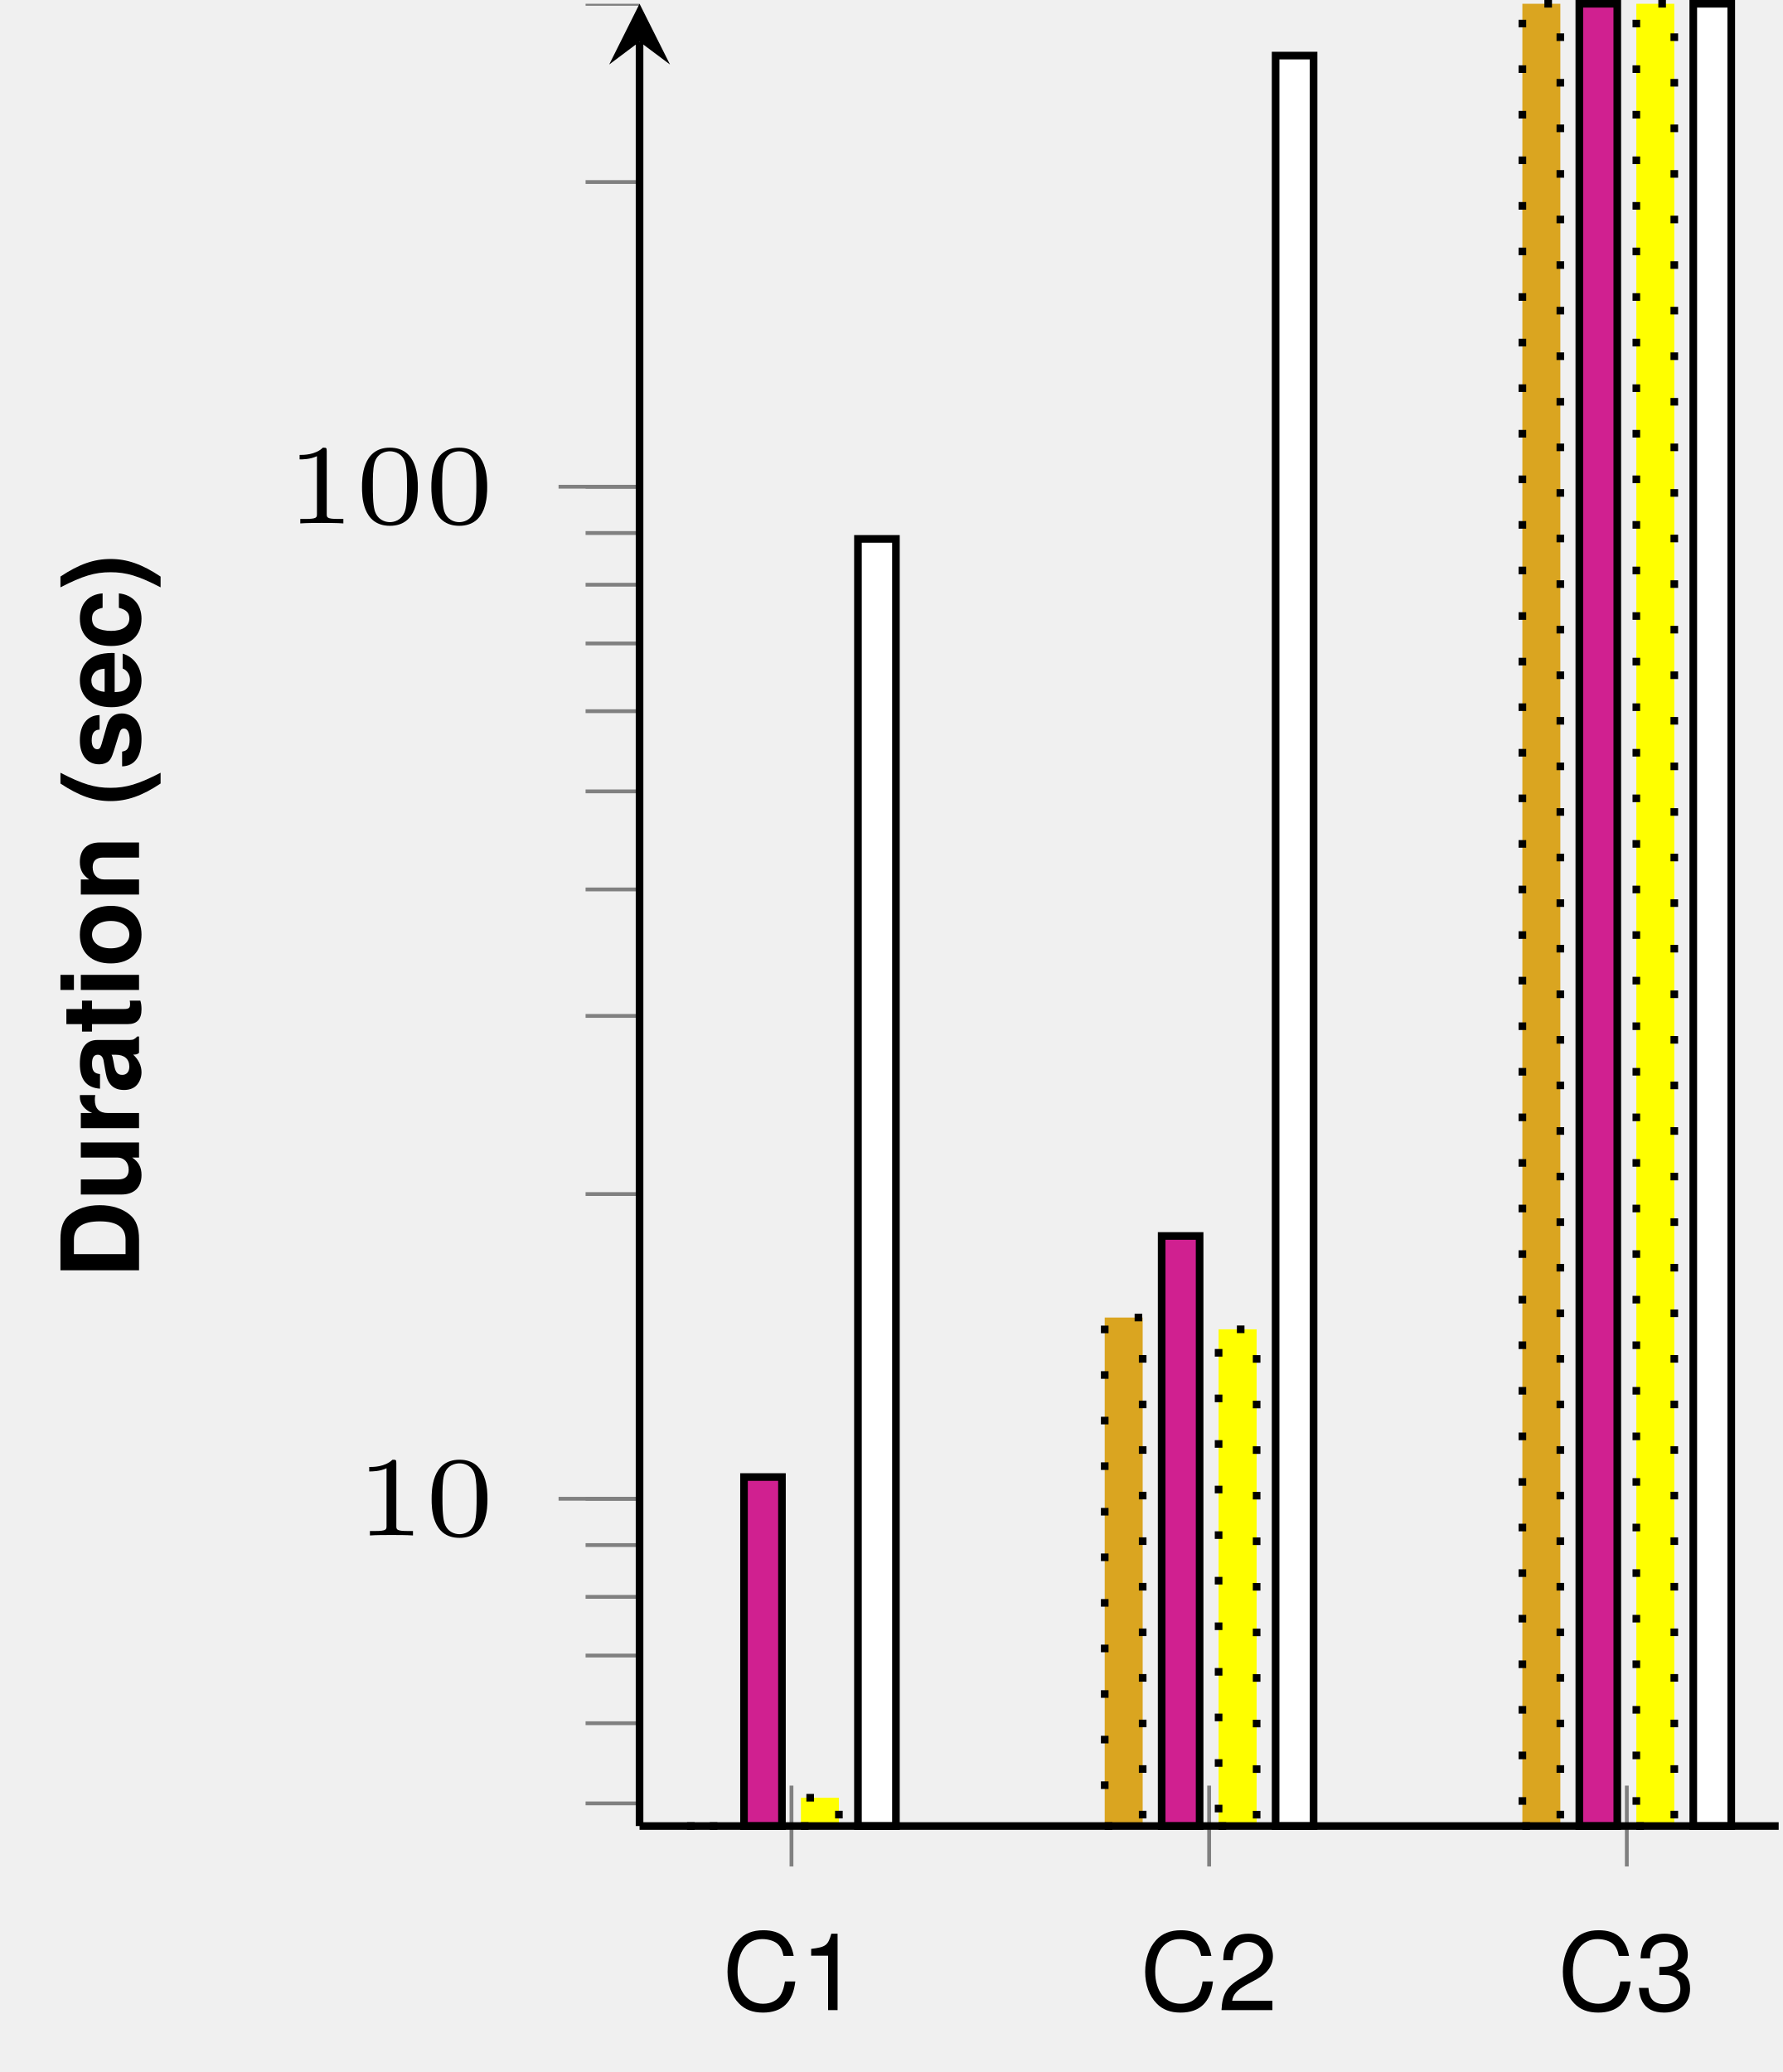
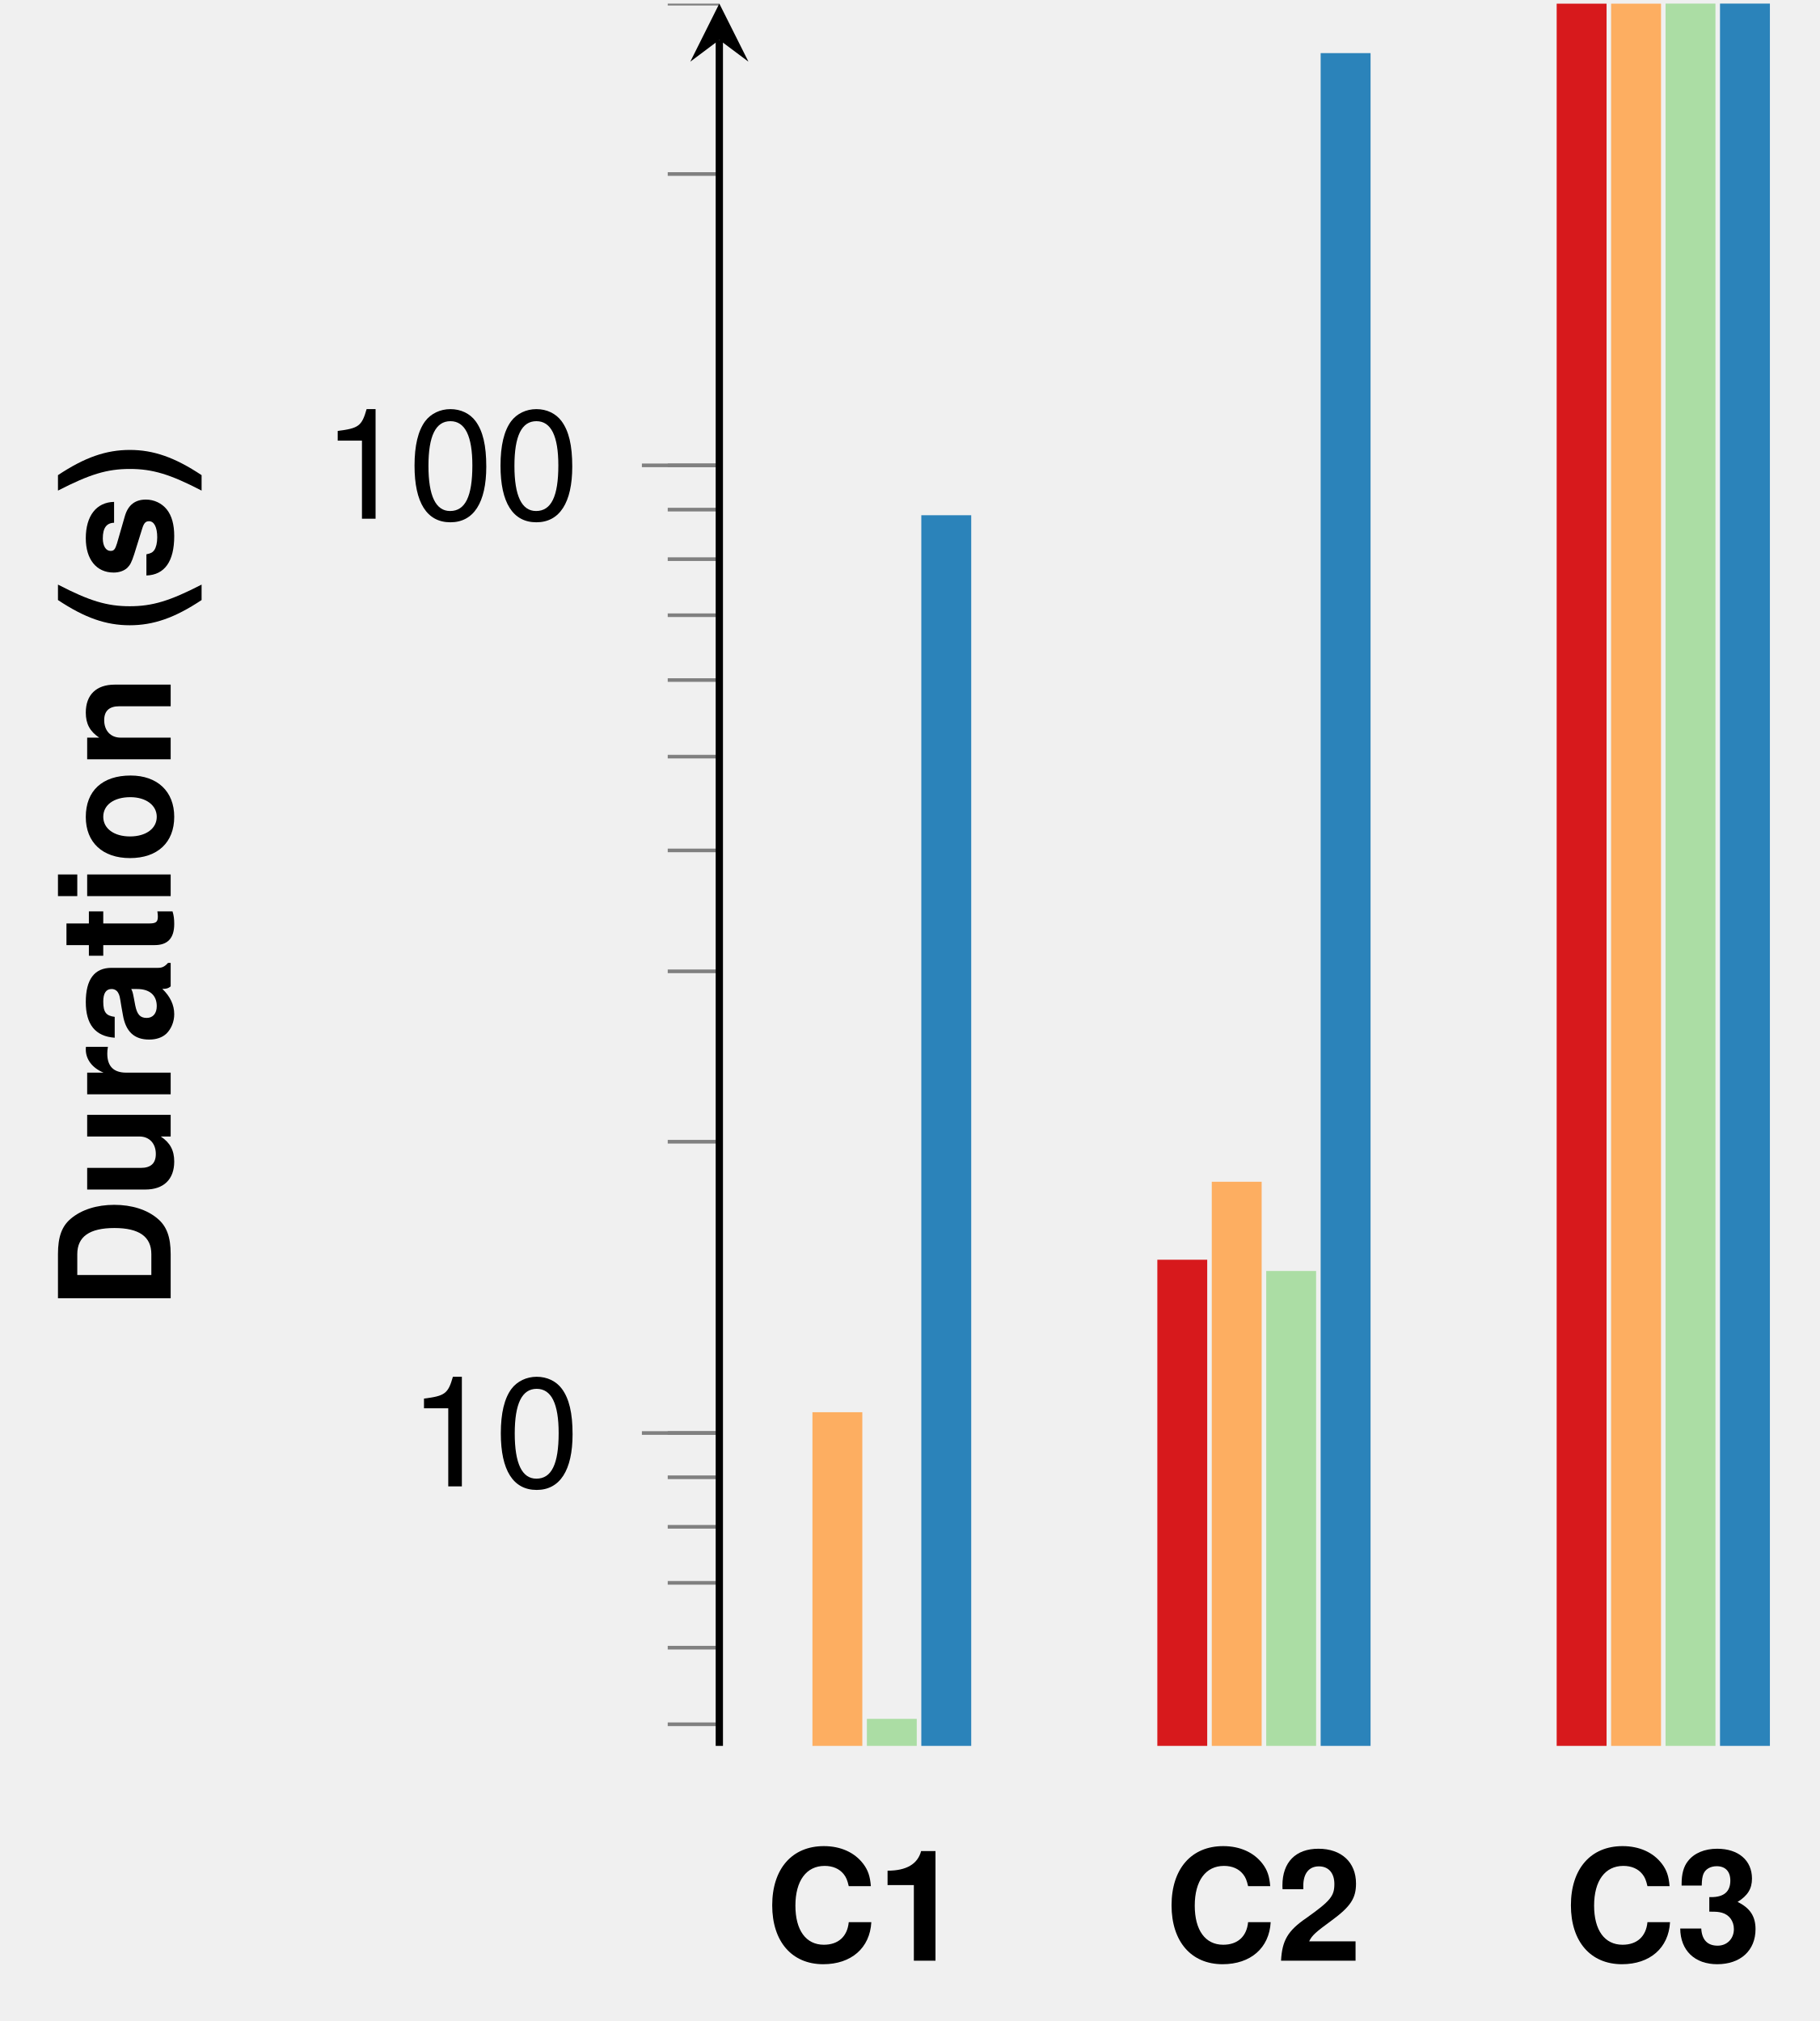
- <svg xmlns="http://www.w3.org/2000/svg" xmlns:xlink="http://www.w3.org/1999/xlink" height="108.749pt" version="1.1" viewBox="0 -108.749 93.54 108.749" width="93.54pt">
+ <svg xmlns="http://www.w3.org/2000/svg" xmlns:xlink="http://www.w3.org/1999/xlink" height="110.94pt" version="1.1" viewBox="0 -110.94 99.886 110.94" width="99.886pt">
  <defs>
-     <clipPath id="clip1">
-       <path d="M33.562 128.559H93.34V-250.019H33.562" />
+     <clipPath id="clip2">
+       <path d="M-102.254 -15.102V-110.743H240.996V-15.102" />
    </clipPath>
-     <clipPath id="clip2">
-       <path d="M-108.172 -12.91V-108.551H235.078V-12.91" />
-     </clipPath>
-     <path d="M1.148 -4.124C0.498 -3.146 0.226 -2.365 0.226 -1.499C0.226 -0.628 0.498 0.153 1.148 1.131H1.714C1.115 -0.034 0.922 -0.668 0.922 -1.499C0.922 -2.325 1.115 -2.97 1.714 -4.124H1.148Z" id="g1-40" />
-     <path d="M0.69 1.131C1.341 0.153 1.612 -0.628 1.612 -1.494C1.612 -2.365 1.341 -3.146 0.69 -4.124H0.124C0.724 -2.959 0.917 -2.325 0.917 -1.494C0.917 -0.668 0.724 -0.023 0.124 1.131H0.69Z" id="g1-41" />
-     <path d="M0.436 0H2.048C2.676 0 3.072 -0.147 3.349 -0.481C3.677 -0.866 3.853 -1.426 3.853 -2.065C3.853 -2.699 3.677 -3.259 3.349 -3.649C3.072 -3.983 2.682 -4.124 2.048 -4.124H0.436V0ZM1.284 -0.707V-3.417H2.048C2.687 -3.417 3.004 -2.97 3.004 -2.059C3.004 -1.154 2.687 -0.707 2.048 -0.707H1.284Z" id="g1-68" />
-     <path d="M2.965 -0.096C2.823 -0.226 2.783 -0.311 2.783 -0.47V-2.167C2.783 -2.789 2.359 -3.106 1.533 -3.106S0.277 -2.755 0.226 -2.048H0.99C1.03 -2.365 1.16 -2.467 1.55 -2.467C1.856 -2.467 2.008 -2.365 2.008 -2.161C2.008 -2.059 1.957 -1.969 1.873 -1.924C1.765 -1.867 1.765 -1.867 1.375 -1.805L1.058 -1.748C0.453 -1.646 0.158 -1.335 0.158 -0.786C0.158 -0.526 0.232 -0.311 0.373 -0.158C0.549 0.023 0.815 0.13 1.086 0.13C1.426 0.13 1.737 -0.017 2.014 -0.306C2.014 -0.147 2.031 -0.091 2.105 0H2.965V-0.096ZM2.008 -1.228C2.008 -0.769 1.782 -0.509 1.38 -0.509C1.115 -0.509 0.95 -0.651 0.95 -0.877C0.95 -1.115 1.075 -1.228 1.403 -1.296L1.675 -1.346C1.884 -1.386 1.918 -1.397 2.008 -1.443V-1.228Z" id="g1-97" />
-     <path d="M2.953 -1.912C2.897 -2.659 2.399 -3.106 1.635 -3.106C0.724 -3.106 0.192 -2.506 0.192 -1.465C0.192 -0.458 0.718 0.13 1.624 0.13C2.365 0.13 2.88 -0.328 2.953 -1.058H2.195C2.093 -0.662 1.935 -0.509 1.629 -0.509C1.228 -0.509 0.984 -0.871 0.984 -1.465C0.984 -1.754 1.041 -2.025 1.137 -2.206C1.228 -2.376 1.403 -2.467 1.629 -2.467C1.952 -2.467 2.105 -2.314 2.195 -1.912H2.953Z" id="g1-99" />
-     <path d="M2.965 -1.279C2.97 -1.346 2.97 -1.375 2.97 -1.414C2.97 -1.72 2.925 -2.003 2.851 -2.218C2.648 -2.772 2.155 -3.106 1.539 -3.106C0.662 -3.106 0.124 -2.472 0.124 -1.448C0.124 -0.47 0.656 0.13 1.522 0.13C2.206 0.13 2.761 -0.26 2.936 -0.86H2.155C2.059 -0.617 1.839 -0.475 1.55 -0.475C1.324 -0.475 1.143 -0.571 1.03 -0.741C0.956 -0.854 0.928 -0.99 0.917 -1.279H2.965ZM0.928 -1.805C0.979 -2.269 1.177 -2.501 1.528 -2.501C1.726 -2.501 1.907 -2.404 2.02 -2.246C2.093 -2.133 2.127 -2.014 2.144 -1.805H0.928Z" id="g1-101" />
-     <path d="M1.171 -3.055H0.379V0H1.171V-3.055ZM1.171 -4.124H0.379V-3.417H1.171V-4.124Z" id="g1-105" />
-     <path d="M0.356 -3.055V0H1.148V-1.833C1.148 -2.195 1.403 -2.433 1.788 -2.433C2.127 -2.433 2.297 -2.246 2.297 -1.884V0H3.089V-2.048C3.089 -2.721 2.716 -3.106 2.065 -3.106C1.652 -3.106 1.375 -2.953 1.148 -2.614V-3.055H0.356Z" id="g1-110" />
-     <path d="M1.703 -3.106C0.769 -3.106 0.198 -2.489 0.198 -1.488C0.198 -0.481 0.769 0.13 1.709 0.13C2.636 0.13 3.219 -0.487 3.219 -1.465C3.219 -2.501 2.659 -3.106 1.703 -3.106ZM1.709 -2.467C2.144 -2.467 2.427 -2.076 2.427 -1.477C2.427 -0.905 2.133 -0.509 1.709 -0.509C1.279 -0.509 0.99 -0.905 0.99 -1.488S1.279 -2.467 1.709 -2.467Z" id="g1-111" />
-     <path d="M0.356 -3.055V0H1.148V-1.624C1.148 -2.088 1.38 -2.32 1.844 -2.32C1.929 -2.32 1.986 -2.314 2.093 -2.297V-3.1C2.048 -3.106 2.02 -3.106 1.997 -3.106C1.635 -3.106 1.318 -2.868 1.148 -2.455V-3.055H0.356Z" id="g1-114" />
-     <path d="M2.857 -2.071C2.846 -2.716 2.348 -3.106 1.528 -3.106C0.752 -3.106 0.272 -2.716 0.272 -2.088C0.272 -1.884 0.334 -1.709 0.441 -1.59C0.549 -1.482 0.645 -1.431 0.939 -1.335L1.884 -1.041C2.082 -0.979 2.15 -0.917 2.15 -0.792C2.15 -0.605 1.929 -0.492 1.561 -0.492C1.358 -0.492 1.194 -0.532 1.092 -0.6C1.007 -0.662 0.973 -0.724 0.939 -0.888H0.164C0.187 -0.221 0.679 0.13 1.607 0.13C2.031 0.13 2.354 0.04 2.58 -0.141S2.942 -0.605 2.942 -0.905C2.942 -1.301 2.744 -1.556 2.342 -1.675L1.341 -1.963C1.12 -2.031 1.064 -2.076 1.064 -2.201C1.064 -2.37 1.245 -2.484 1.522 -2.484C1.901 -2.484 2.088 -2.348 2.093 -2.071H2.857Z" id="g1-115" />
-     <path d="M1.703 -2.993H1.262V-3.813H0.47V-2.993H0.079V-2.467H0.47V-0.588C0.47 -0.107 0.724 0.13 1.245 0.13C1.42 0.13 1.561 0.113 1.703 0.068V-0.487C1.624 -0.475 1.578 -0.47 1.522 -0.47C1.313 -0.47 1.262 -0.532 1.262 -0.803V-2.467H1.703V-2.993Z" id="g1-116" />
-     <path d="M3.061 0V-3.055H2.269V-1.143C2.269 -0.781 2.014 -0.543 1.629 -0.543C1.29 -0.543 1.12 -0.724 1.12 -1.092V-3.055H0.328V-0.928C0.328 -0.255 0.702 0.13 1.352 0.13C1.765 0.13 2.042 -0.023 2.269 -0.362V0H3.061Z" id="g1-117" />
-     <path d="M3.288 -1.907C3.288 -2.343 3.288 -3.975 1.823 -3.975S0.359 -2.343 0.359 -1.907C0.359 -1.476 0.359 0.126 1.823 0.126S3.288 -1.476 3.288 -1.907ZM1.823 -0.066C1.572 -0.066 1.166 -0.185 1.022 -0.681C0.927 -1.028 0.927 -1.614 0.927 -1.985C0.927 -2.385 0.927 -2.845 1.01 -3.168C1.16 -3.706 1.614 -3.784 1.823 -3.784C2.098 -3.784 2.493 -3.652 2.624 -3.198C2.714 -2.881 2.72 -2.445 2.72 -1.985C2.72 -1.602 2.72 -0.998 2.618 -0.664C2.451 -0.143 2.02 -0.066 1.823 -0.066Z" id="g2-48" />
-     <path d="M2.146 -3.796C2.146 -3.975 2.122 -3.975 1.943 -3.975C1.548 -3.593 0.938 -3.593 0.723 -3.593V-3.359C0.879 -3.359 1.273 -3.359 1.632 -3.527V-0.508C1.632 -0.311 1.632 -0.233 1.016 -0.233H0.759V0C1.088 -0.024 1.554 -0.024 1.889 -0.024S2.69 -0.024 3.019 0V-0.233H2.762C2.146 -0.233 2.146 -0.311 2.146 -0.508V-3.796Z" id="g2-49" />
-     <path d="M1.465 -2.857V0H1.963V-4.011H1.635C1.46 -3.394 1.346 -3.31 0.577 -3.213V-2.857H1.465Z" id="g4-49" />
-     <path d="M2.863 -0.492H0.752C0.803 -0.82 0.984 -1.03 1.477 -1.318L2.042 -1.624C2.602 -1.929 2.891 -2.342 2.891 -2.834C2.891 -3.168 2.755 -3.479 2.518 -3.694S1.986 -4.011 1.607 -4.011C1.098 -4.011 0.718 -3.83 0.498 -3.491C0.356 -3.276 0.294 -3.027 0.283 -2.619H0.781C0.798 -2.891 0.832 -3.055 0.9 -3.185C1.03 -3.428 1.29 -3.576 1.59 -3.576C2.042 -3.576 2.382 -3.253 2.382 -2.823C2.382 -2.506 2.195 -2.235 1.839 -2.031L1.318 -1.737C0.481 -1.262 0.238 -0.883 0.192 0H2.863V-0.492Z" id="g4-50" />
-     <path d="M1.25 -1.839H1.313L1.522 -1.844C2.071 -1.844 2.354 -1.595 2.354 -1.115C2.354 -0.611 2.042 -0.311 1.522 -0.311C0.979 -0.311 0.713 -0.583 0.679 -1.165H0.181C0.204 -0.843 0.26 -0.634 0.356 -0.453C0.56 -0.068 0.956 0.13 1.505 0.13C2.331 0.13 2.863 -0.362 2.863 -1.12C2.863 -1.629 2.665 -1.912 2.184 -2.076C2.557 -2.223 2.744 -2.506 2.744 -2.908C2.744 -3.598 2.286 -4.011 1.522 -4.011C0.713 -4.011 0.283 -3.57 0.266 -2.716H0.764C0.769 -2.959 0.792 -3.095 0.854 -3.219C0.967 -3.44 1.216 -3.576 1.528 -3.576C1.969 -3.576 2.235 -3.315 2.235 -2.891C2.235 -2.608 2.133 -2.438 1.912 -2.348C1.776 -2.291 1.601 -2.269 1.25 -2.263V-1.839Z" id="g4-51" />
-     <path d="M3.745 -2.846C3.581 -3.751 3.061 -4.192 2.155 -4.192C1.601 -4.192 1.154 -4.017 0.849 -3.677C0.475 -3.27 0.272 -2.682 0.272 -2.014C0.272 -1.335 0.481 -0.752 0.871 -0.351C1.188 -0.023 1.595 0.13 2.133 0.13C3.14 0.13 3.706 -0.413 3.83 -1.505H3.287C3.242 -1.222 3.185 -1.03 3.1 -0.866C2.931 -0.526 2.58 -0.334 2.139 -0.334C1.318 -0.334 0.798 -0.99 0.798 -2.02C0.798 -3.078 1.296 -3.728 2.093 -3.728C2.427 -3.728 2.738 -3.626 2.908 -3.468C3.061 -3.327 3.146 -3.151 3.208 -2.846H3.745Z" id="g4-67" />
+     <path d="M1.723 -6.186C0.747 -4.718 0.339 -3.547 0.339 -2.249C0.339 -0.942 0.747 0.229 1.723 1.697H2.571C1.672 -0.051 1.383 -1.001 1.383 -2.249C1.383 -3.488 1.672 -4.455 2.571 -6.186H1.723Z" id="g1-40" />
+     <path d="M1.035 1.697C2.011 0.229 2.419 -0.942 2.419 -2.24C2.419 -3.547 2.011 -4.718 1.035 -6.186H0.187C1.086 -4.438 1.375 -3.488 1.375 -2.24C1.375 -1.001 1.086 -0.034 0.187 1.697H1.035Z" id="g1-41" />
+     <path d="M2.02 -4.15V0H3.208V-6.017H2.419C2.232 -5.304 1.612 -4.939 0.577 -4.939V-4.15H2.02Z" id="g1-49" />
+     <path d="M4.345 -1.061H1.799C1.952 -1.383 2.139 -1.553 3.021 -2.198C4.065 -2.962 4.37 -3.42 4.37 -4.235C4.37 -5.397 3.573 -6.144 2.308 -6.144C1.061 -6.144 0.331 -5.406 0.331 -4.133C0.331 -4.082 0.331 -4.014 0.339 -3.921H1.477V-4.116C1.477 -4.786 1.791 -5.177 2.334 -5.177C2.86 -5.177 3.182 -4.812 3.182 -4.209C3.182 -3.547 2.97 -3.284 1.646 -2.342C0.628 -1.646 0.314 -1.112 0.255 0H4.345V-1.061Z" id="g1-50" />
+     <path d="M1.842 -2.69C2.257 -2.69 2.334 -2.682 2.537 -2.631C2.936 -2.52 3.191 -2.172 3.191 -1.731C3.191 -1.205 2.817 -0.823 2.3 -0.823C1.74 -0.823 1.434 -1.146 1.4 -1.765H0.246C0.255 -0.56 1.044 0.195 2.274 0.195C3.556 0.195 4.379 -0.56 4.379 -1.731C4.379 -2.436 4.073 -2.894 3.394 -3.225C3.955 -3.573 4.184 -3.955 4.184 -4.506C4.184 -5.508 3.437 -6.144 2.274 -6.144C1.587 -6.144 1.01 -5.906 0.67 -5.465C0.433 -5.168 0.322 -4.761 0.322 -4.226V-4.124H1.426C1.434 -4.447 1.46 -4.608 1.519 -4.761C1.629 -5.024 1.901 -5.185 2.249 -5.185C2.724 -5.185 2.996 -4.897 2.996 -4.396C2.996 -3.793 2.648 -3.488 1.943 -3.488H1.842V-2.69Z" id="g1-51" />
+     <path d="M5.788 -4.09C5.745 -4.625 5.635 -4.964 5.372 -5.312C4.897 -5.94 4.133 -6.288 3.208 -6.288C1.46 -6.288 0.373 -5.041 0.373 -3.038C0.373 -1.052 1.451 0.195 3.174 0.195C4.71 0.195 5.737 -0.696 5.813 -2.113H4.574C4.498 -1.324 3.997 -0.874 3.208 -0.874C2.223 -0.874 1.646 -1.672 1.646 -3.021C1.646 -4.387 2.249 -5.202 3.25 -5.202C3.692 -5.202 4.056 -5.049 4.294 -4.752C4.43 -4.583 4.498 -4.421 4.574 -4.09H5.788Z" id="g1-67" />
+     <path d="M0.653 0H3.072C4.014 0 4.608 -0.221 5.024 -0.721C5.516 -1.298 5.779 -2.139 5.779 -3.097C5.779 -4.048 5.516 -4.888 5.024 -5.474C4.608 -5.974 4.022 -6.186 3.072 -6.186H0.653V0ZM1.926 -1.061V-5.126H3.072C4.031 -5.126 4.506 -4.455 4.506 -3.089C4.506 -1.731 4.031 -1.061 3.072 -1.061H1.926Z" id="g1-68" />
+     <path d="M4.447 -0.144C4.235 -0.339 4.175 -0.467 4.175 -0.704V-3.25C4.175 -4.184 3.539 -4.659 2.3 -4.659S0.416 -4.133 0.339 -3.072H1.485C1.544 -3.547 1.74 -3.7 2.325 -3.7C2.783 -3.7 3.013 -3.547 3.013 -3.242C3.013 -3.089 2.936 -2.953 2.809 -2.885C2.648 -2.8 2.648 -2.8 2.062 -2.707L1.587 -2.622C0.679 -2.469 0.238 -2.003 0.238 -1.18C0.238 -0.789 0.348 -0.467 0.56 -0.238C0.823 0.034 1.222 0.195 1.629 0.195C2.139 0.195 2.605 -0.025 3.021 -0.458C3.021 -0.221 3.047 -0.136 3.157 0H4.447V-0.144ZM3.013 -1.842C3.013 -1.154 2.673 -0.764 2.071 -0.764C1.672 -0.764 1.426 -0.976 1.426 -1.315C1.426 -1.672 1.612 -1.842 2.105 -1.943L2.512 -2.02C2.826 -2.079 2.877 -2.096 3.013 -2.164V-1.842Z" id="g1-97" />
+     <path d="M1.757 -4.583H0.569V0H1.757V-4.583ZM1.757 -6.186H0.569V-5.126H1.757V-6.186Z" id="g1-105" />
+     <path d="M0.535 -4.583V0H1.723V-2.75C1.723 -3.293 2.105 -3.649 2.682 -3.649C3.191 -3.649 3.445 -3.369 3.445 -2.826V0H4.633V-3.072C4.633 -4.082 4.073 -4.659 3.097 -4.659C2.478 -4.659 2.062 -4.43 1.723 -3.921V-4.583H0.535Z" id="g1-110" />
+     <path d="M2.554 -4.659C1.154 -4.659 0.297 -3.734 0.297 -2.232C0.297 -0.721 1.154 0.195 2.563 0.195C3.955 0.195 4.829 -0.73 4.829 -2.198C4.829 -3.751 3.989 -4.659 2.554 -4.659ZM2.563 -3.7C3.216 -3.7 3.641 -3.114 3.641 -2.215C3.641 -1.358 3.199 -0.764 2.563 -0.764C1.918 -0.764 1.485 -1.358 1.485 -2.232S1.918 -3.7 2.563 -3.7Z" id="g1-111" />
+     <path d="M0.535 -4.583V0H1.723V-2.436C1.723 -3.131 2.071 -3.479 2.767 -3.479C2.894 -3.479 2.979 -3.471 3.14 -3.445V-4.65C3.072 -4.659 3.03 -4.659 2.996 -4.659C2.453 -4.659 1.977 -4.303 1.723 -3.683V-4.583H0.535Z" id="g1-114" />
+     <path d="M4.286 -3.106C4.269 -4.073 3.522 -4.659 2.291 -4.659C1.129 -4.659 0.407 -4.073 0.407 -3.131C0.407 -2.826 0.501 -2.563 0.662 -2.385C0.823 -2.223 0.967 -2.147 1.409 -2.003L2.826 -1.561C3.123 -1.468 3.225 -1.375 3.225 -1.188C3.225 -0.908 2.894 -0.738 2.342 -0.738C2.037 -0.738 1.791 -0.798 1.638 -0.9C1.511 -0.993 1.46 -1.086 1.409 -1.332H0.246C0.28 -0.331 1.018 0.195 2.41 0.195C3.047 0.195 3.53 0.059 3.87 -0.212S4.413 -0.908 4.413 -1.358C4.413 -1.952 4.116 -2.334 3.513 -2.512L2.011 -2.945C1.68 -3.047 1.595 -3.114 1.595 -3.301C1.595 -3.556 1.867 -3.725 2.283 -3.725C2.851 -3.725 3.131 -3.522 3.14 -3.106H4.286Z" id="g1-115" />
+     <path d="M2.554 -4.489H1.892V-5.72H0.704V-4.489H0.119V-3.7H0.704V-0.883C0.704 -0.161 1.086 0.195 1.867 0.195C2.13 0.195 2.342 0.17 2.554 0.102V-0.73C2.436 -0.713 2.368 -0.704 2.283 -0.704C1.969 -0.704 1.892 -0.798 1.892 -1.205V-3.7H2.554V-4.489Z" id="g1-116" />
+     <path d="M4.591 0V-4.583H3.403V-1.714C3.403 -1.171 3.021 -0.815 2.444 -0.815C1.935 -0.815 1.68 -1.086 1.68 -1.638V-4.583H0.492V-1.392C0.492 -0.382 1.052 0.195 2.028 0.195C2.648 0.195 3.064 -0.034 3.403 -0.543V0H4.591Z" id="g1-117" />
+     <path d="M2.334 -6.017C1.774 -6.017 1.264 -5.771 0.95 -5.355C0.56 -4.829 0.365 -4.022 0.365 -2.911C0.365 -0.883 1.044 0.195 2.334 0.195C3.607 0.195 4.303 -0.883 4.303 -2.86C4.303 -4.031 4.116 -4.812 3.717 -5.355C3.403 -5.779 2.902 -6.017 2.334 -6.017ZM2.334 -5.355C3.14 -5.355 3.539 -4.54 3.539 -2.928C3.539 -1.222 3.148 -0.424 2.317 -0.424C1.528 -0.424 1.129 -1.256 1.129 -2.902S1.528 -5.355 2.334 -5.355Z" id="g3-48" />
+     <path d="M2.198 -4.286V0H2.945V-6.017H2.453C2.189 -5.092 2.02 -4.964 0.866 -4.82V-4.286H2.198Z" id="g3-49" />
  </defs>
  <g id="page1">
-     <path d="M36.055 -12.91H38.047V-12.91H36.055ZM57.973 -12.91H59.965V-39.598H57.973ZM79.891 -12.91H81.883V-108.551H79.891Z" fill="#daa520" />
-     <path d="M36.055 -12.91H38.047V-12.91H36.055ZM57.973 -12.91H59.965V-39.598H57.973ZM79.891 -12.91H81.883V-108.551H79.891Z" fill="none" stroke="#000000" stroke-dasharray="0.399,1.993" stroke-miterlimit="10.037" stroke-width="0.4" />
-     <path d="M39.043 -12.91H41.035V-31.227H39.043ZM60.961 -12.91H62.953V-43.879H60.961ZM82.879 -12.91H84.871V-108.551H82.879Z" fill="#d02090" />
-     <path d="M39.043 -12.91H41.035V-31.227H39.043ZM60.961 -12.91H62.953V-43.879H60.961ZM82.879 -12.91H84.871V-108.551H82.879Z" fill="none" stroke="#000000" stroke-miterlimit="10.037" stroke-width="0.4" />
-     <path d="M42.031 -12.91H44.023V-14.395H42.031ZM63.949 -12.91H65.945V-38.98H63.949ZM85.871 -12.91H87.863V-108.551H85.871Z" fill="#ffff00" />
-     <path d="M42.031 -12.91H44.023V-14.395H42.031ZM63.949 -12.91H65.945V-38.98H63.949ZM85.871 -12.91H87.863V-108.551H85.871Z" fill="none" stroke="#000000" stroke-dasharray="0.399,1.993" stroke-miterlimit="10.037" stroke-width="0.4" />
-     <path d="M45.023 -12.91H47.016V-80.465H45.023ZM66.941 -12.91H68.934V-105.832H66.941ZM88.859 -12.91H90.852V-108.551H88.859Z" fill="#ffffff" />
-     <path d="M45.023 -12.91H47.016V-80.465H45.023ZM66.941 -12.91H68.934V-105.832H66.941ZM88.859 -12.91H90.852V-108.551H88.859Z" fill="none" stroke="#000000" stroke-miterlimit="10.037" stroke-width="0.4" />
-     <path clip-path="url(#clip1)" d="M41.535 -10.789V-15.031M63.453 -10.789V-15.031M85.371 -10.789V-15.031" fill="none" stroke="#808080" stroke-miterlimit="10.037" stroke-width="0.2" />
-     <path clip-path="url(#clip2)" d="M30.73 -14.098H33.562M30.73 -18.305H33.562M30.73 -21.859H33.562M30.73 -24.938H33.562M30.73 -27.656H33.562M30.73 -30.086H33.562M30.73 -46.078H33.562M30.73 -55.43H33.562M30.73 -62.066H33.562M30.73 -67.215H33.562M30.73 -71.422H33.562M30.73 -74.977H33.562M30.73 -78.059H33.562M30.73 -80.773H33.562M30.73 -83.203H33.562M30.73 -99.195H33.562M30.73 -108.547H33.562" fill="none" stroke="#808080" stroke-miterlimit="10.037" stroke-width="0.2" />
-     <path clip-path="url(#clip2)" d="M29.312 -30.086H33.562M29.312 -83.203H33.562" fill="none" stroke="#808080" stroke-miterlimit="10.037" stroke-width="0.2" />
-     <path d="M33.562 -12.91H93.34" fill="none" stroke="#000000" stroke-miterlimit="10.037" stroke-width="0.4" />
-     <path d="M33.562 -12.91V-106.559" fill="none" stroke="#000000" stroke-miterlimit="10.037" stroke-width="0.4" />
-     <path d="M33.562 -108.551L31.969 -105.363L33.562 -106.559L35.16 -105.363" />
-     <g transform="matrix(1 0 0 1 -37.1939 -13.3702)">
-       <use x="75.1" xlink:href="#g4-67" y="10.122" />
-       <use x="79.185" xlink:href="#g4-49" y="10.122" />
+     <path d="M41.598 -15.102H44.34V-15.102H41.598ZM63.52 -15.102H66.258V-41.789H63.52ZM85.438 -15.102H88.176V-110.739H85.438Z" fill="#d7191c" />
+     <path d="M44.59 -15.102H47.328V-33.418H44.59ZM66.508 -15.102H69.246V-46.07H66.508ZM88.426 -15.102H91.164V-110.739H88.426Z" fill="#fdae61" />
+     <path d="M47.578 -15.102H50.316V-16.586H47.578ZM69.496 -15.102H72.234V-41.172H69.496ZM91.414 -15.102H94.152V-110.743H91.414Z" fill="#abdda4" />
+     <path d="M50.566 -15.102H53.305V-82.657H50.566ZM72.484 -15.102H75.223V-108.024H72.484ZM94.402 -15.102H97.141V-110.743H94.402Z" fill="#2b83ba" />
+     <path clip-path="url(#clip2)" d="M36.648 -16.289H39.48M36.648 -20.492H39.48M36.648 -24.051H39.48M36.648 -27.129H39.48M36.648 -29.848H39.48M36.648 -32.277H39.48M36.648 -48.266H39.48M36.648 -57.621H39.48M36.648 -64.258H39.48M36.648 -69.406H39.48M36.648 -73.609H39.48M36.648 -77.168H39.48M36.648 -80.247H39.48M36.648 -82.965H39.48M36.648 -85.395H39.48M36.648 -101.387H39.48M36.648 -110.739H39.48" fill="none" stroke="#808080" stroke-miterlimit="10.037" stroke-width="0.2" />
+     <path clip-path="url(#clip2)" d="M35.23 -32.277H39.48M35.23 -85.395H39.48" fill="none" stroke="#808080" stroke-miterlimit="10.037" stroke-width="0.2" />
+     <path d="M39.48 -15.102V-108.75" fill="none" stroke="#000000" stroke-miterlimit="10.037" stroke-width="0.4" />
+     <path d="M39.48 -110.743L37.887 -107.555L39.48 -108.75L41.078 -107.555" />
+     <g transform="matrix(1 0 0 1 -44.9265 -9.05299)">
+       <use x="86.936" xlink:href="#g1-67" y="5.741" />
+       <use x="93.063" xlink:href="#g1-49" y="5.741" />
    </g>
-     <g transform="matrix(1 0 0 1 -15.2757 -13.3702)">
-       <use x="75.1" xlink:href="#g4-67" y="10.122" />
-       <use x="79.185" xlink:href="#g4-50" y="10.122" />
+     <g transform="matrix(1 0 0 1 -23.0083 -9.05299)">
+       <use x="86.936" xlink:href="#g1-67" y="5.741" />
+       <use x="93.063" xlink:href="#g1-50" y="5.741" />
    </g>
-     <g transform="matrix(1 0 0 1 6.6425 -13.3702)">
-       <use x="75.1" xlink:href="#g4-67" y="10.122" />
-       <use x="79.185" xlink:href="#g4-51" y="10.122" />
+     <g transform="matrix(1 0 0 1 -1.09 -9.05299)">
+       <use x="86.936" xlink:href="#g1-67" y="5.741" />
+       <use x="93.063" xlink:href="#g1-51" y="5.741" />
    </g>
-     <g transform="matrix(1 0 0 1 -56.4472 -38.2826)">
-       <use x="75.1" xlink:href="#g2-49" y="10.122" />
-       <use x="78.739" xlink:href="#g2-48" y="10.122" />
+     <g transform="matrix(1 0 0 1 -64.5315 -35.088)">
+       <use x="86.936" xlink:href="#g3-49" y="5.741" />
+       <use x="91.654" xlink:href="#g3-48" y="5.741" />
    </g>
-     <g transform="matrix(1 0 0 1 -60.1001 -91.4004)">
-       <use x="75.1" xlink:href="#g2-49" y="10.122" />
-       <use x="78.739" xlink:href="#g2-48" y="10.122" />
-       <use x="82.378" xlink:href="#g2-48" y="10.122" />
+     <g transform="matrix(1 0 0 1 -69.2676 -88.2058)">
+       <use x="86.936" xlink:href="#g3-49" y="5.741" />
+       <use x="91.654" xlink:href="#g3-48" y="5.741" />
+       <use x="96.373" xlink:href="#g3-48" y="5.741" />
    </g>
-     <g transform="matrix(0 -1 1 0 -2.82568 33.4584)">
-       <use x="75.1" xlink:href="#g1-68" y="10.122" />
-       <use x="79.185" xlink:href="#g1-117" y="10.122" />
-       <use x="82.641" xlink:href="#g1-114" y="10.122" />
-       <use x="84.842" xlink:href="#g1-97" y="10.122" />
-       <use x="87.987" xlink:href="#g1-116" y="10.122" />
-       <use x="89.871" xlink:href="#g1-105" y="10.122" />
-       <use x="91.444" xlink:href="#g1-111" y="10.122" />
-       <use x="94.901" xlink:href="#g1-110" y="10.122" />
-       <use x="99.936" xlink:href="#g1-40" y="10.122" />
-       <use x="101.82" xlink:href="#g1-115" y="10.122" />
-       <use x="104.966" xlink:href="#g1-101" y="10.122" />
-       <use x="108.111" xlink:href="#g1-99" y="10.122" />
-       <use x="111.257" xlink:href="#g1-41" y="10.122" />
+     <g transform="matrix(0 -1 1 0 3.62648 47.9126)">
+       <use x="86.936" xlink:href="#g1-68" y="5.741" />
+       <use x="93.063" xlink:href="#g1-117" y="5.741" />
+       <use x="98.248" xlink:href="#g1-114" y="5.741" />
+       <use x="101.549" xlink:href="#g1-97" y="5.741" />
+       <use x="106.268" xlink:href="#g1-116" y="5.741" />
+       <use x="109.093" xlink:href="#g1-105" y="5.741" />
+       <use x="111.452" xlink:href="#g1-111" y="5.741" />
+       <use x="116.638" xlink:href="#g1-110" y="5.741" />
+       <use x="124.191" xlink:href="#g1-40" y="5.741" />
+       <use x="127.016" xlink:href="#g1-115" y="5.741" />
+       <use x="131.735" xlink:href="#g1-41" y="5.741" />
    </g>
  </g>
</svg>
